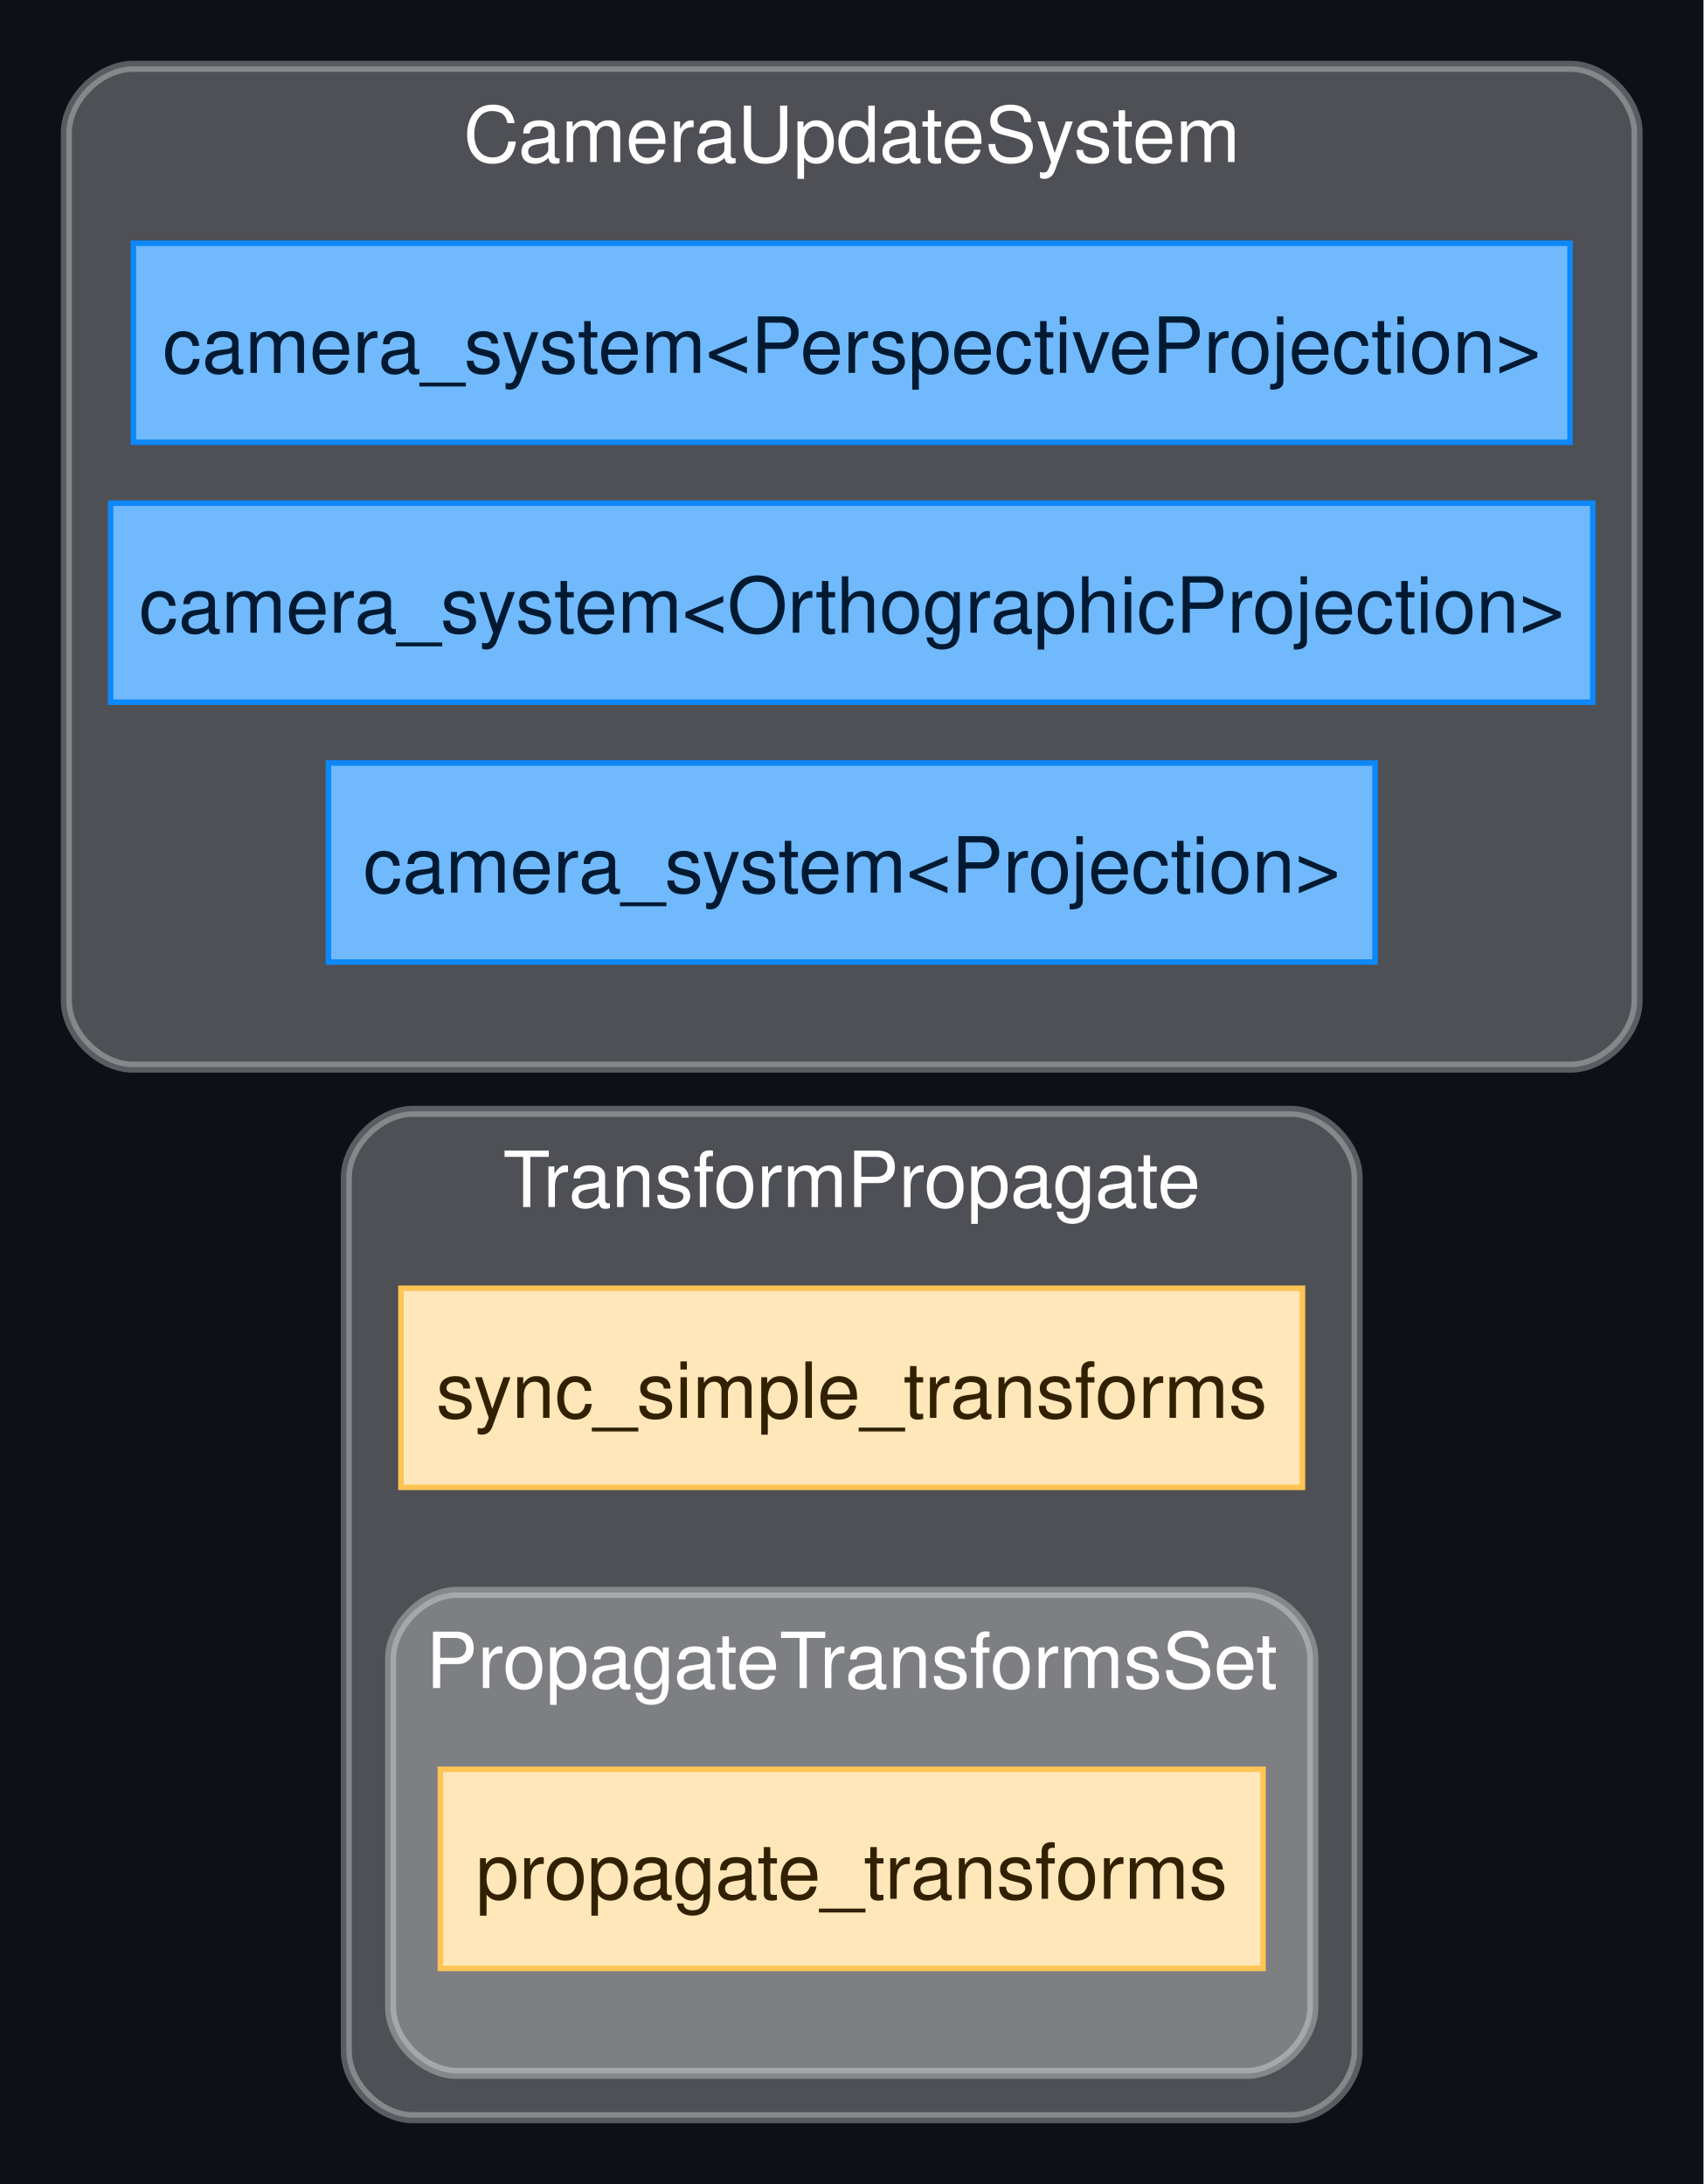
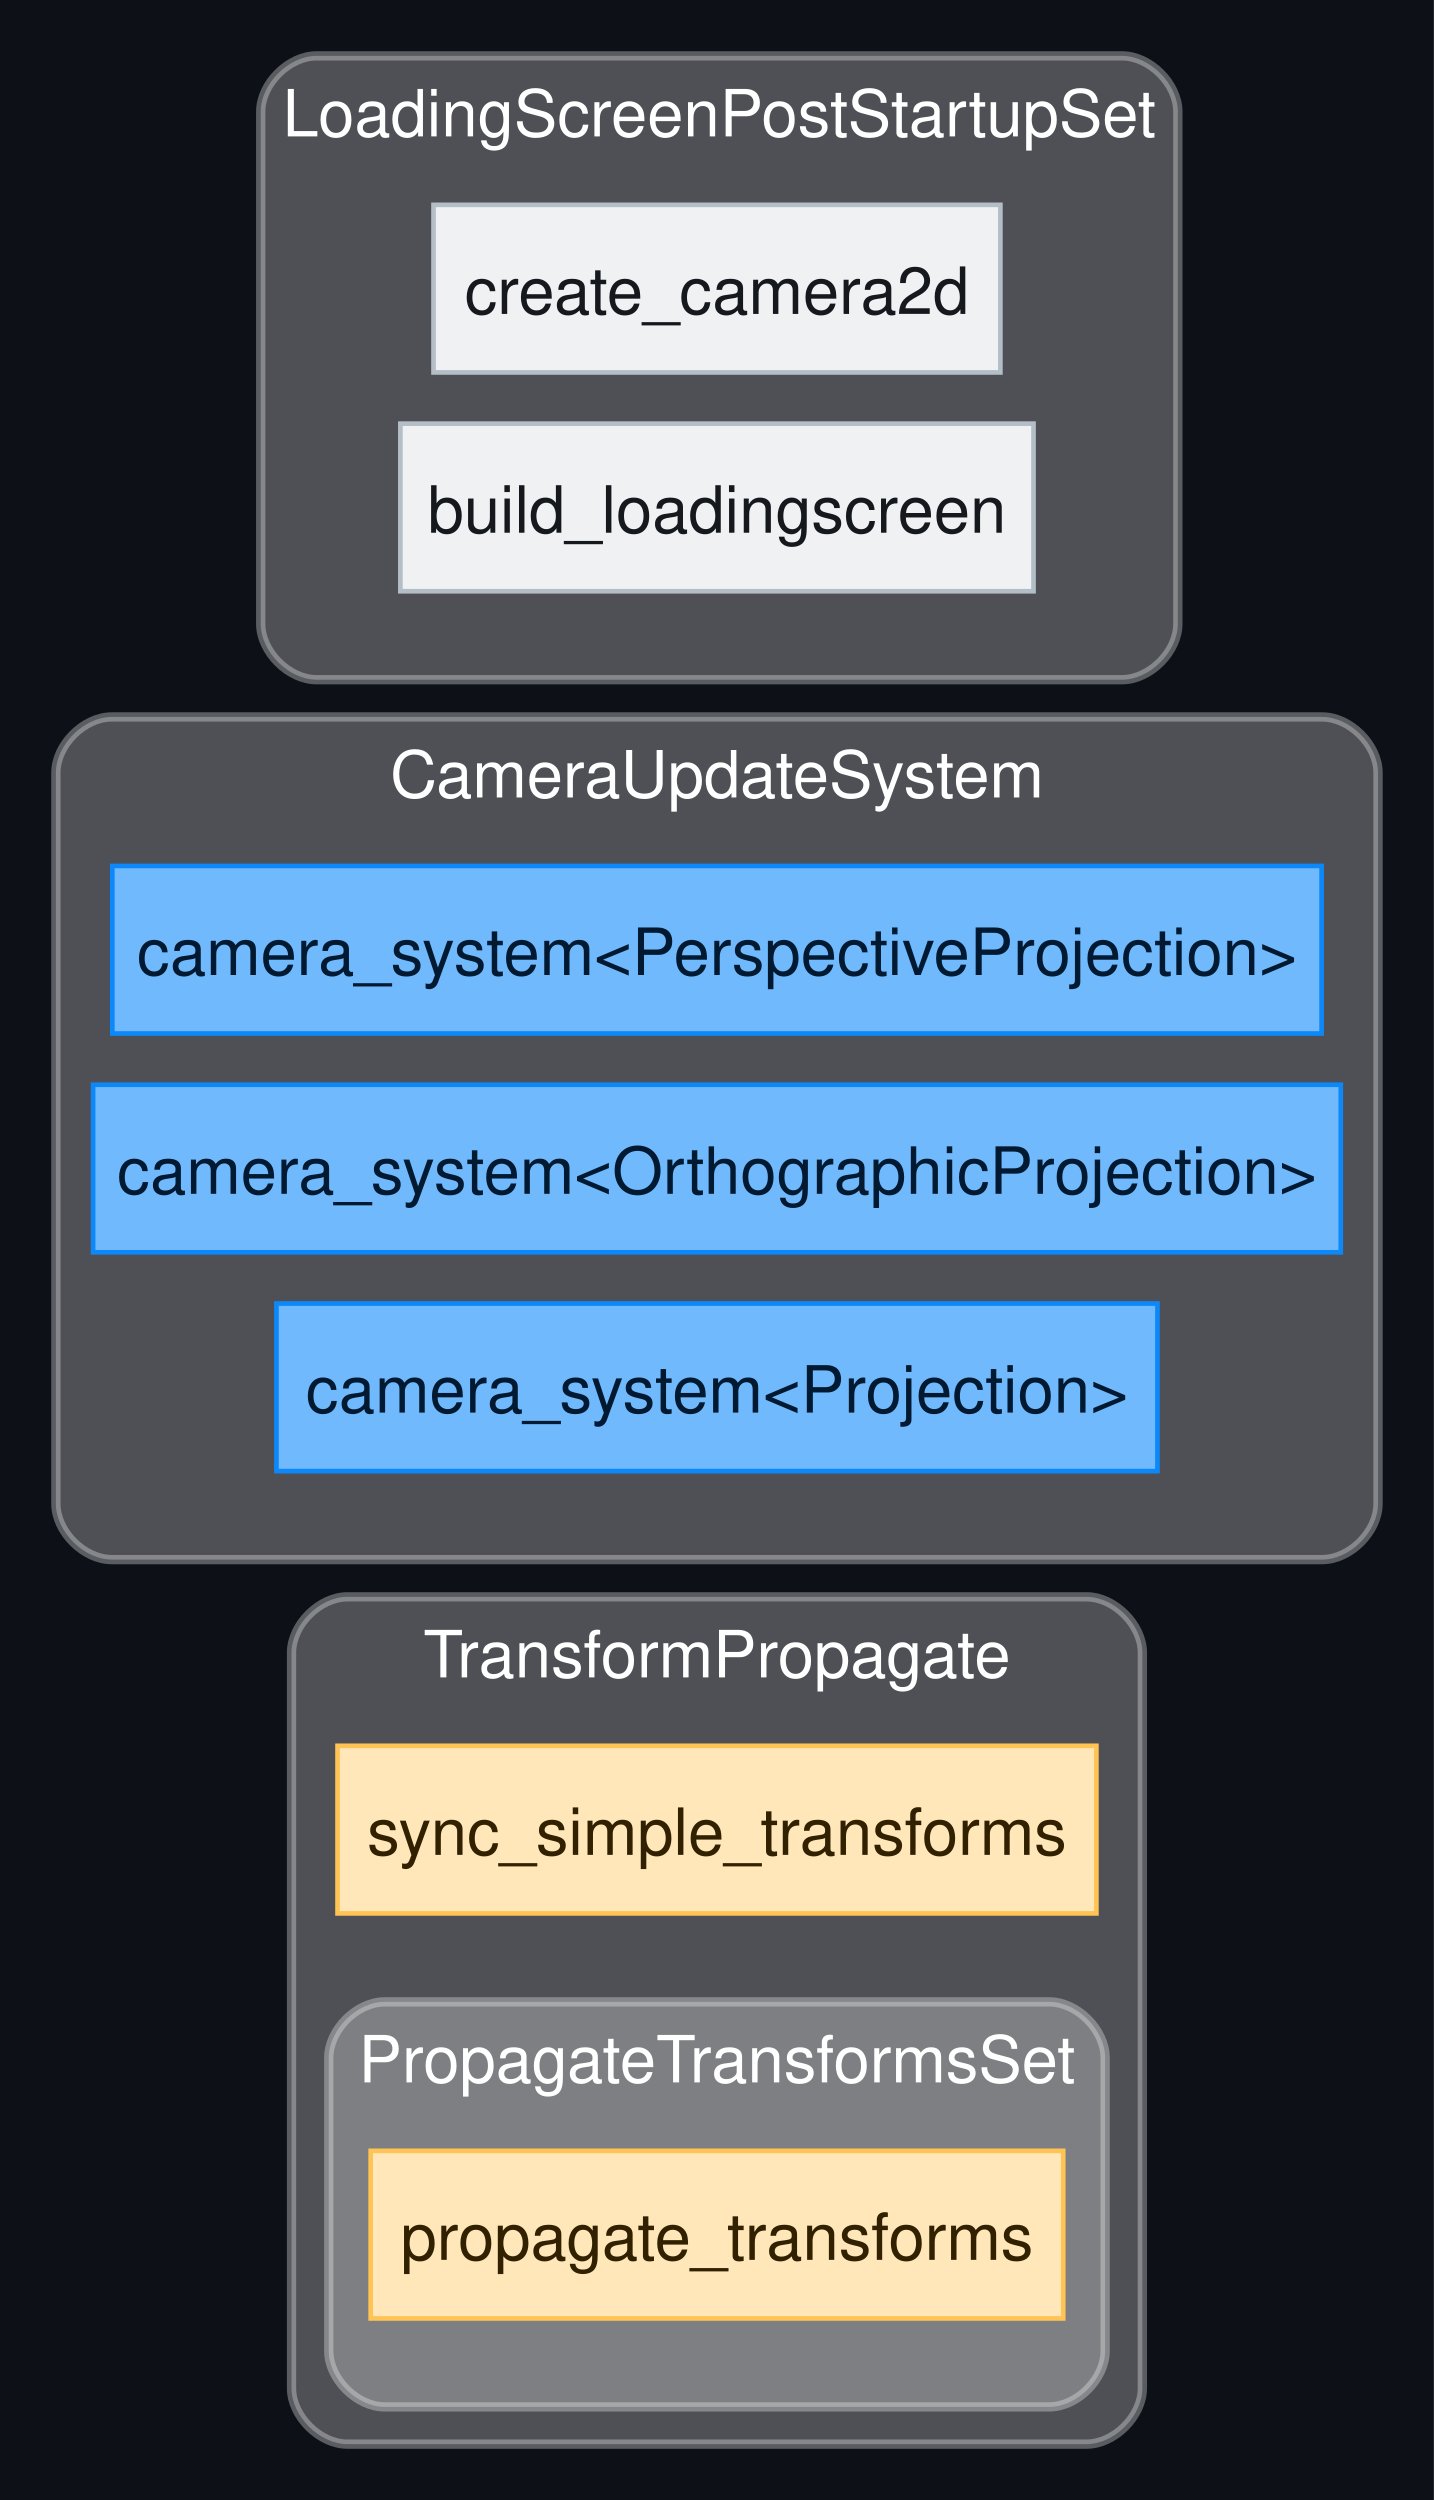
- <svg xmlns="http://www.w3.org/2000/svg" xmlns:xlink="http://www.w3.org/1999/xlink" width="308pt" height="395pt" viewBox="0.00 0.00 308.00 395.00">
-   <g id="graph0" class="graph" transform="scale(1 1) rotate(0) translate(4 391)">
-     <polygon fill="#0d1117" stroke="none" points="-4,4 -4,-391 304,-391 304,4 -4,4" />
+ <svg xmlns="http://www.w3.org/2000/svg" xmlns:xlink="http://www.w3.org/1999/xlink" width="308pt" height="537pt" viewBox="0.00 0.00 308.00 537.00">
+   <g id="graph0" class="graph" transform="scale(1 1) rotate(0) translate(4 533)">
+     <polygon fill="#0d1117" stroke="none" points="-4,4 -4,-533 304,-533 304,4 -4,4" />
    <g id="clust1" class="cluster">
      <g id="a_clust1">
        <a xlink:title="TransformPropagate">
          <path fill="#ffffff" fill-opacity="0.267" stroke="#ffffff" stroke-width="2" stroke-opacity="0.314" d="M70.62,-8C70.62,-8 229.38,-8 229.38,-8 235.38,-8 241.38,-14 241.38,-20 241.38,-20 241.38,-178 241.38,-178 241.38,-184 235.38,-190 229.38,-190 229.38,-190 70.62,-190 70.62,-190 64.62,-190 58.62,-184 58.62,-178 58.62,-178 58.62,-20 58.62,-20 58.62,-14 64.62,-8 70.62,-8" />
          <text text-anchor="middle" x="150" y="-172.7" font-family="Helvetica,sans-Serif" font-size="14.00" fill="#ffffff">TransformPropagate</text>
        </a>
      </g>
    </g>
    <g id="clust2" class="cluster">
      <g id="a_clust2">
        <a xlink:title="PropagateTransformsSet">
          <path fill="#ffffff" fill-opacity="0.267" stroke="#ffffff" stroke-width="2" stroke-opacity="0.314" d="M78.62,-16C78.62,-16 221.38,-16 221.38,-16 227.38,-16 233.38,-22 233.38,-28 233.38,-28 233.38,-91 233.38,-91 233.38,-97 227.38,-103 221.38,-103 221.38,-103 78.62,-103 78.62,-103 72.62,-103 66.62,-97 66.62,-91 66.62,-91 66.62,-28 66.62,-28 66.62,-22 72.62,-16 78.62,-16" />
          <text text-anchor="middle" x="150" y="-85.7" font-family="Helvetica,sans-Serif" font-size="14.00" fill="#ffffff">PropagateTransformsSet</text>
        </a>
      </g>
    </g>
    <g id="clust3" class="cluster">
      <g id="a_clust3">
        <a xlink:title="CameraUpdateSystem">
          <path fill="#ffffff" fill-opacity="0.267" stroke="#ffffff" stroke-width="2" stroke-opacity="0.314" d="M20,-198C20,-198 280,-198 280,-198 286,-198 292,-204 292,-210 292,-210 292,-367 292,-367 292,-373 286,-379 280,-379 280,-379 20,-379 20,-379 14,-379 8,-373 8,-367 8,-367 8,-210 8,-210 8,-204 14,-198 20,-198" />
          <text text-anchor="middle" x="150" y="-361.7" font-family="Helvetica,sans-Serif" font-size="14.00" fill="#ffffff">CameraUpdateSystem</text>
+         </a>
+       </g>
+     </g>
+     <g id="clust4" class="cluster">
+       <g id="a_clust4">
+         <a xlink:title="LoadingScreenPostStartupSet">
+           <path fill="#ffffff" fill-opacity="0.267" stroke="#ffffff" stroke-width="2" stroke-opacity="0.314" d="M64,-387C64,-387 237,-387 237,-387 243,-387 249,-393 249,-399 249,-399 249,-509 249,-509 249,-515 243,-521 237,-521 237,-521 64,-521 64,-521 58,-521 52,-515 52,-509 52,-509 52,-399 52,-399 52,-393 58,-387 64,-387" />
+           <text text-anchor="middle" x="150.5" y="-503.7" font-family="Helvetica,sans-Serif" font-size="14.00" fill="#ffffff">LoadingScreenPostStartupSet</text>
        </a>
      </g>
    </g>
    <g id="node3" class="node">
      <g id="a_node3">
        <a xlink:title="bevy_transform::systems::propagate_transforms">
          <polygon fill="#ffe7b9" stroke="#ffc453" points="224.38,-71 75.62,-71 75.62,-35 224.38,-35 224.38,-71" />
          <text text-anchor="middle" x="150" y="-47.58" font-family="Helvetica,sans-Serif" font-size="14.00" fill="#322100">propagate_transforms</text>
        </a>
      </g>
    </g>
    <g id="node4" class="node">
      <g id="a_node4">
        <a xlink:title="bevy_transform::systems::sync_simple_transforms">
          <polygon fill="#ffe7b9" stroke="#ffc453" points="231.5,-158 68.5,-158 68.5,-122 231.5,-122 231.5,-158" />
          <text text-anchor="middle" x="150" y="-134.57" font-family="Helvetica,sans-Serif" font-size="14.00" fill="#322100">sync_simple_transforms</text>
        </a>
      </g>
    </g>
    <g id="node6" class="node">
      <g id="a_node6">
        <a xlink:title="bevy_render::camera::camera::camera_system&lt;bevy_render::camera::projection::Projection&gt;">
          <polygon fill="#70b9fc" stroke="#0c88f9" points="244.62,-253 55.38,-253 55.38,-217 244.62,-217 244.62,-253" />
          <text text-anchor="middle" x="150" y="-229.57" font-family="Helvetica,sans-Serif" font-size="14.00" fill="#011a31">camera_system&lt;Projection&gt;</text>
        </a>
      </g>
    </g>
    <g id="node7" class="node">
      <g id="a_node7">
        <a xlink:title="bevy_render::camera::camera::camera_system&lt;bevy_render::camera::projection::OrthographicProjection&gt;">
          <polygon fill="#70b9fc" stroke="#0c88f9" points="284,-300 16,-300 16,-264 284,-264 284,-300" />
          <text text-anchor="middle" x="150" y="-276.57" font-family="Helvetica,sans-Serif" font-size="14.00" fill="#011a31">camera_system&lt;OrthographicProjection&gt;</text>
        </a>
      </g>
    </g>
    <g id="node8" class="node">
      <g id="a_node8">
        <a xlink:title="bevy_render::camera::camera::camera_system&lt;bevy_render::camera::projection::PerspectiveProjection&gt;">
          <polygon fill="#70b9fc" stroke="#0c88f9" points="279.88,-347 20.12,-347 20.12,-311 279.88,-311 279.88,-347" />
          <text text-anchor="middle" x="150" y="-323.57" font-family="Helvetica,sans-Serif" font-size="14.00" fill="#011a31">camera_system&lt;PerspectiveProjection&gt;</text>
        </a>
      </g>
    </g>
+     <g id="node10" class="node">
+       <g id="a_node10">
+         <a xlink:title="froglight_interface::menus::loadingscreen::LoadingScreenRootNode::build_loadingscreen">
+           <polygon fill="#eff1f3" stroke="#b4bec7" points="218,-442 82,-442 82,-406 218,-406 218,-442" />
+           <text text-anchor="middle" x="150" y="-418.57" font-family="Helvetica,sans-Serif" font-size="14.00" fill="#15191d">build_loadingscreen</text>
+         </a>
+       </g>
+     </g>
+     <g id="node11" class="node">
+       <g id="a_node11">
+         <a xlink:title="froglight_interface::menus::loadingscreen::plugin::InterfaceLoadingScreenPlugin::create_camera2d">
+           <polygon fill="#eff1f3" stroke="#b4bec7" points="210.88,-489 89.12,-489 89.12,-453 210.88,-453 210.88,-489" />
+           <text text-anchor="middle" x="150" y="-465.57" font-family="Helvetica,sans-Serif" font-size="14.00" fill="#15191d">create_camera2d</text>
+         </a>
+       </g>
+     </g>
  </g>
</svg>
